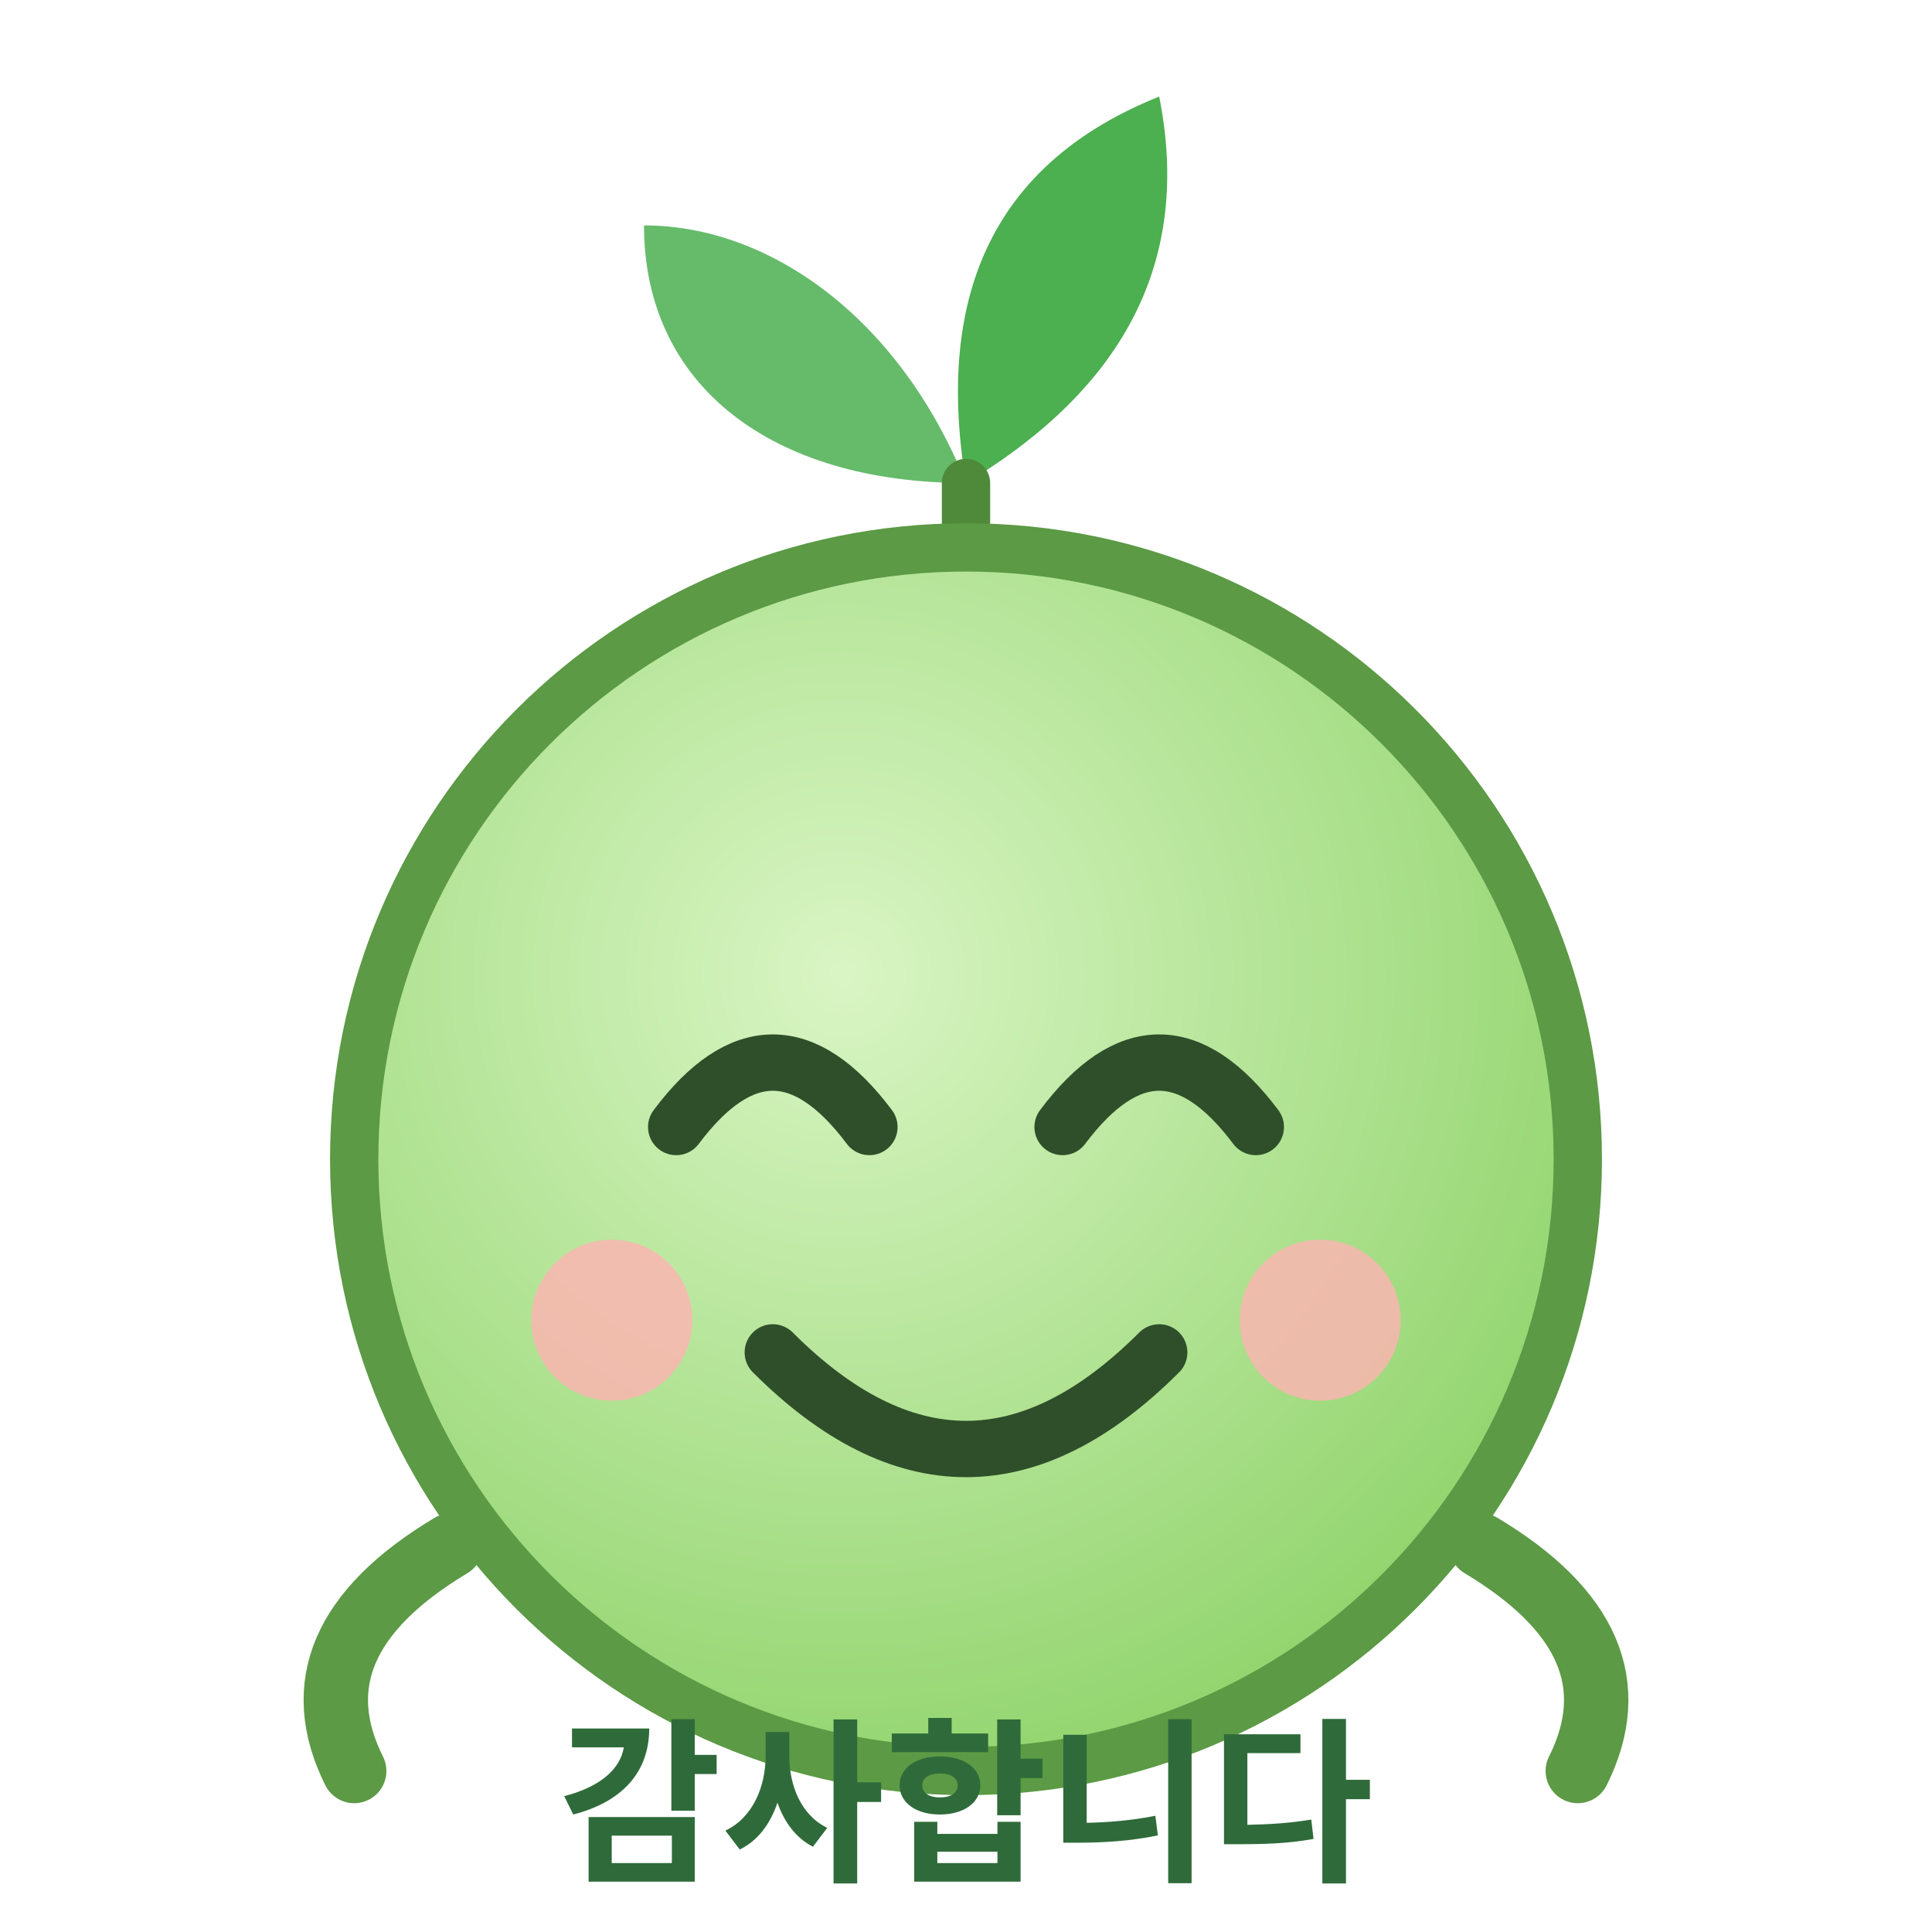
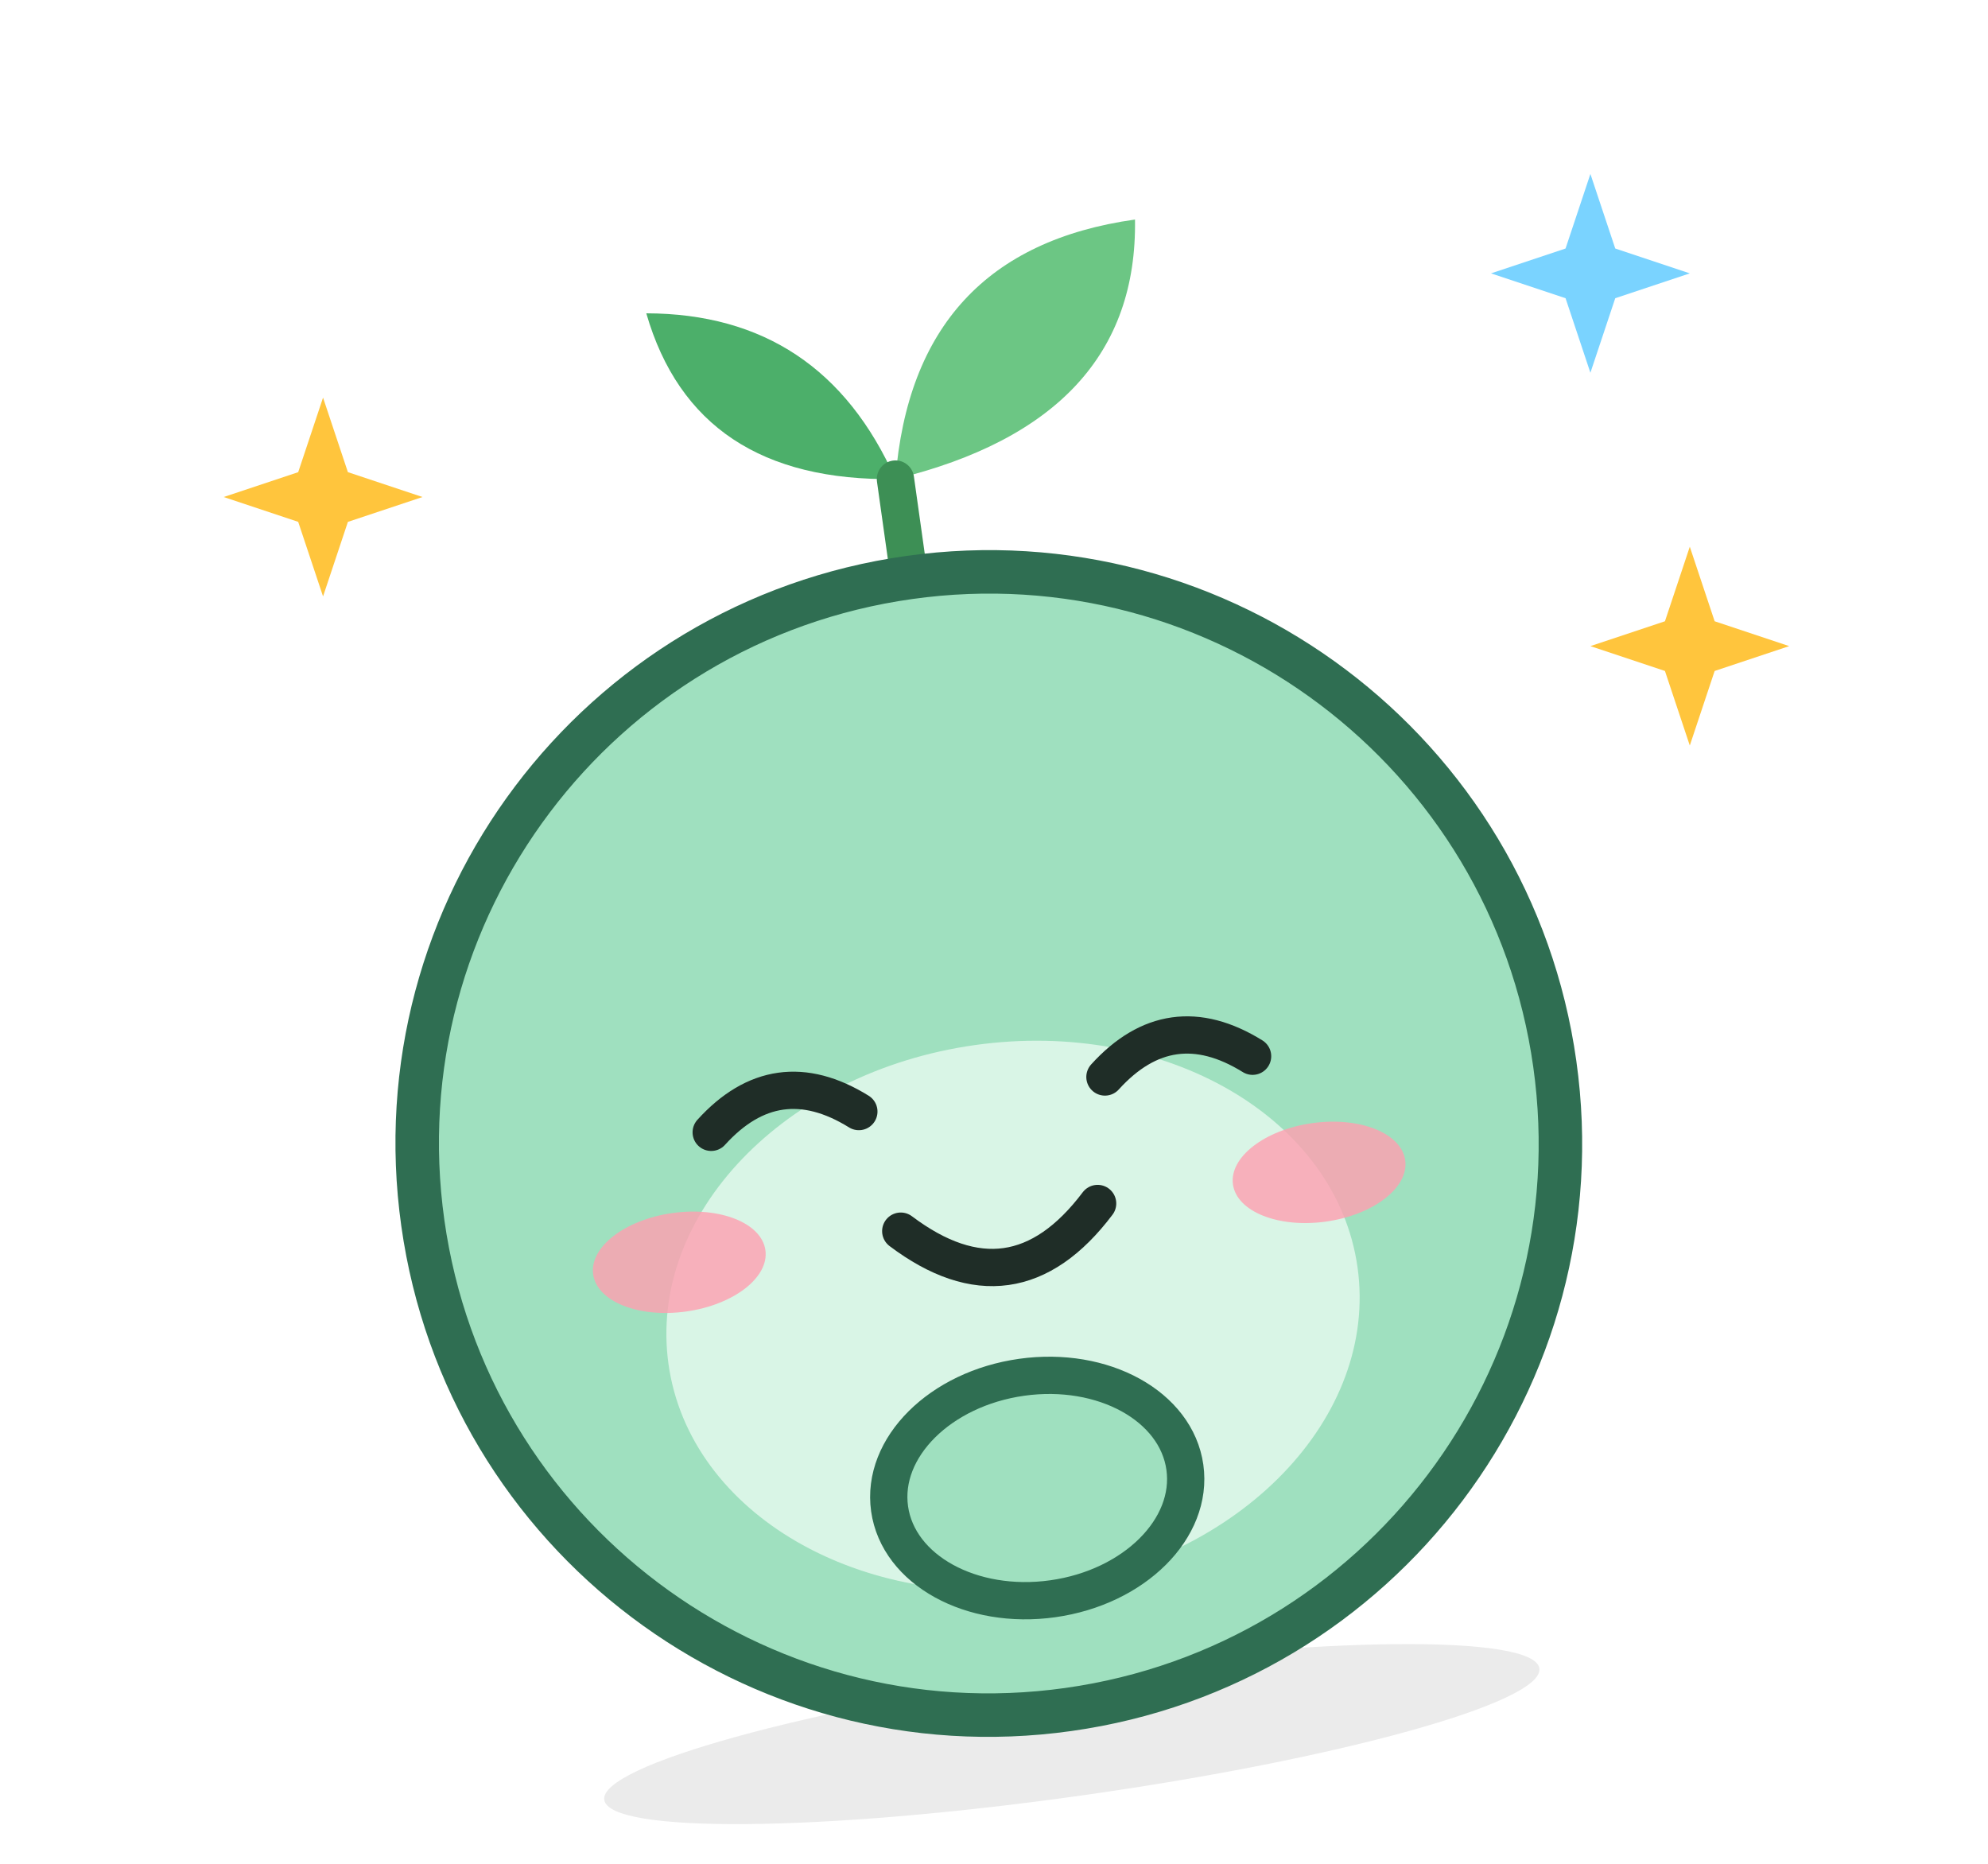
- <svg xmlns="http://www.w3.org/2000/svg" viewBox="0 0 120 120" width="120" height="120">
-   <defs>
-     <radialGradient id="g" cx="40%" cy="35%" r="70%">
-       <stop offset="0" stop-color="#d9f5c4" />
-       <stop offset="1" stop-color="#8fd36a" />
-     </radialGradient>
-   </defs>
-   <path d="M60 30 C58 18 62 10 72 6 C74 16 70 24 60 30Z" fill="#4caf50" />
-   <path d="M60 30 C56 20 48 14 40 14 C40 24 48 30 60 30Z" fill="#66bb6a" />
-   <line x1="60" y1="30" x2="60" y2="40" stroke="#4e8a3a" stroke-width="3" stroke-linecap="round" />
-   <circle cx="60" cy="72" r="38" fill="url(#g)" stroke="#5c9a45" stroke-width="3" />
-   <path d="M42 70 q6 -8 12 0" fill="none" stroke="#2f4f2a" stroke-width="3.5" stroke-linecap="round" />
-   <path d="M66 70 q6 -8 12 0" fill="none" stroke="#2f4f2a" stroke-width="3.5" stroke-linecap="round" />
-   <path d="M48 84 q12 12 24 0" fill="none" stroke="#2f4f2a" stroke-width="3.5" stroke-linecap="round" />
-   <circle cx="38" cy="82" r="5" fill="#ffb3b3" opacity=".8" />
-   <circle cx="82" cy="82" r="5" fill="#ffb3b3" opacity=".8" />
-   <path d="M28 96 q-10 6 -6 14 M92 96 q10 6 6 14" fill="none" stroke="#5c9a45" stroke-width="4" stroke-linecap="round" />
-   <text x="60" y="116" text-anchor="middle" font-size="11" font-family="sans-serif" font-weight="700" fill="#2f6b3a">감사합니다</text>
+ <svg xmlns="http://www.w3.org/2000/svg" viewBox="0 0 160 150" width="160" height="150">
+   <path transform="translate(26 40)" d="M0 -8 L2 -2 L8 0 L2 2 L0 8 L-2 2 L-8 0 L-2 -2 Z" fill="#ffc53d" />
+   <path transform="translate(136 52)" d="M0 -8 L2 -2 L8 0 L2 2 L0 8 L-2 2 L-8 0 L-2 -2 Z" fill="#ffc53d" />
+   <path transform="translate(128 22)" d="M0 -8 L2 -2 L8 0 L2 2 L0 8 L-2 2 L-8 0 L-2 -2 Z" fill="#7ad3ff" />
+   <g transform="translate(0 0) rotate(-8 80 95)">
+     <ellipse cx="80" cy="140" rx="38" ry="5" fill="#000" opacity=".08" />
+     <path d="M80 38 q-4 -14 -18 -16 q2 14 18 16 z" fill="#4caf6a" />
+     <path d="M80 38 q4 -18 22 -18 q-2 16 -22 18 z" fill="#6cc684" />
+     <line x1="80" y1="38" x2="80" y2="48" stroke="#3d8f55" stroke-width="3" stroke-linecap="round" />
+     <circle cx="80" cy="92" r="46" fill="#9fe0bf" stroke="#2f6e52" stroke-width="3.5" />
+     <ellipse cx="80" cy="106" rx="28" ry="22" fill="#d9f5e6" />
+     <path d="M58 88 q6 -5 12 0" fill="none" stroke="#1f2d27" stroke-width="3" stroke-linecap="round" />
+     <path d="M90 88 q6 -5 12 0" fill="none" stroke="#1f2d27" stroke-width="3" stroke-linecap="round" />
+     <ellipse cx="54" cy="98" rx="7" ry="4" fill="#ff9fb0" opacity=".8" />
+     <ellipse cx="106" cy="98" rx="7" ry="4" fill="#ff9fb0" opacity=".8" />
+     <path d="M72 98 q8 8 16 0" fill="none" stroke="#1f2d27" stroke-width="3" stroke-linecap="round" />
+     <ellipse cx="80" cy="120" rx="12" ry="9" fill="#9fe0bf" stroke="#2f6e52" stroke-width="3" />
+   </g>
</svg>
